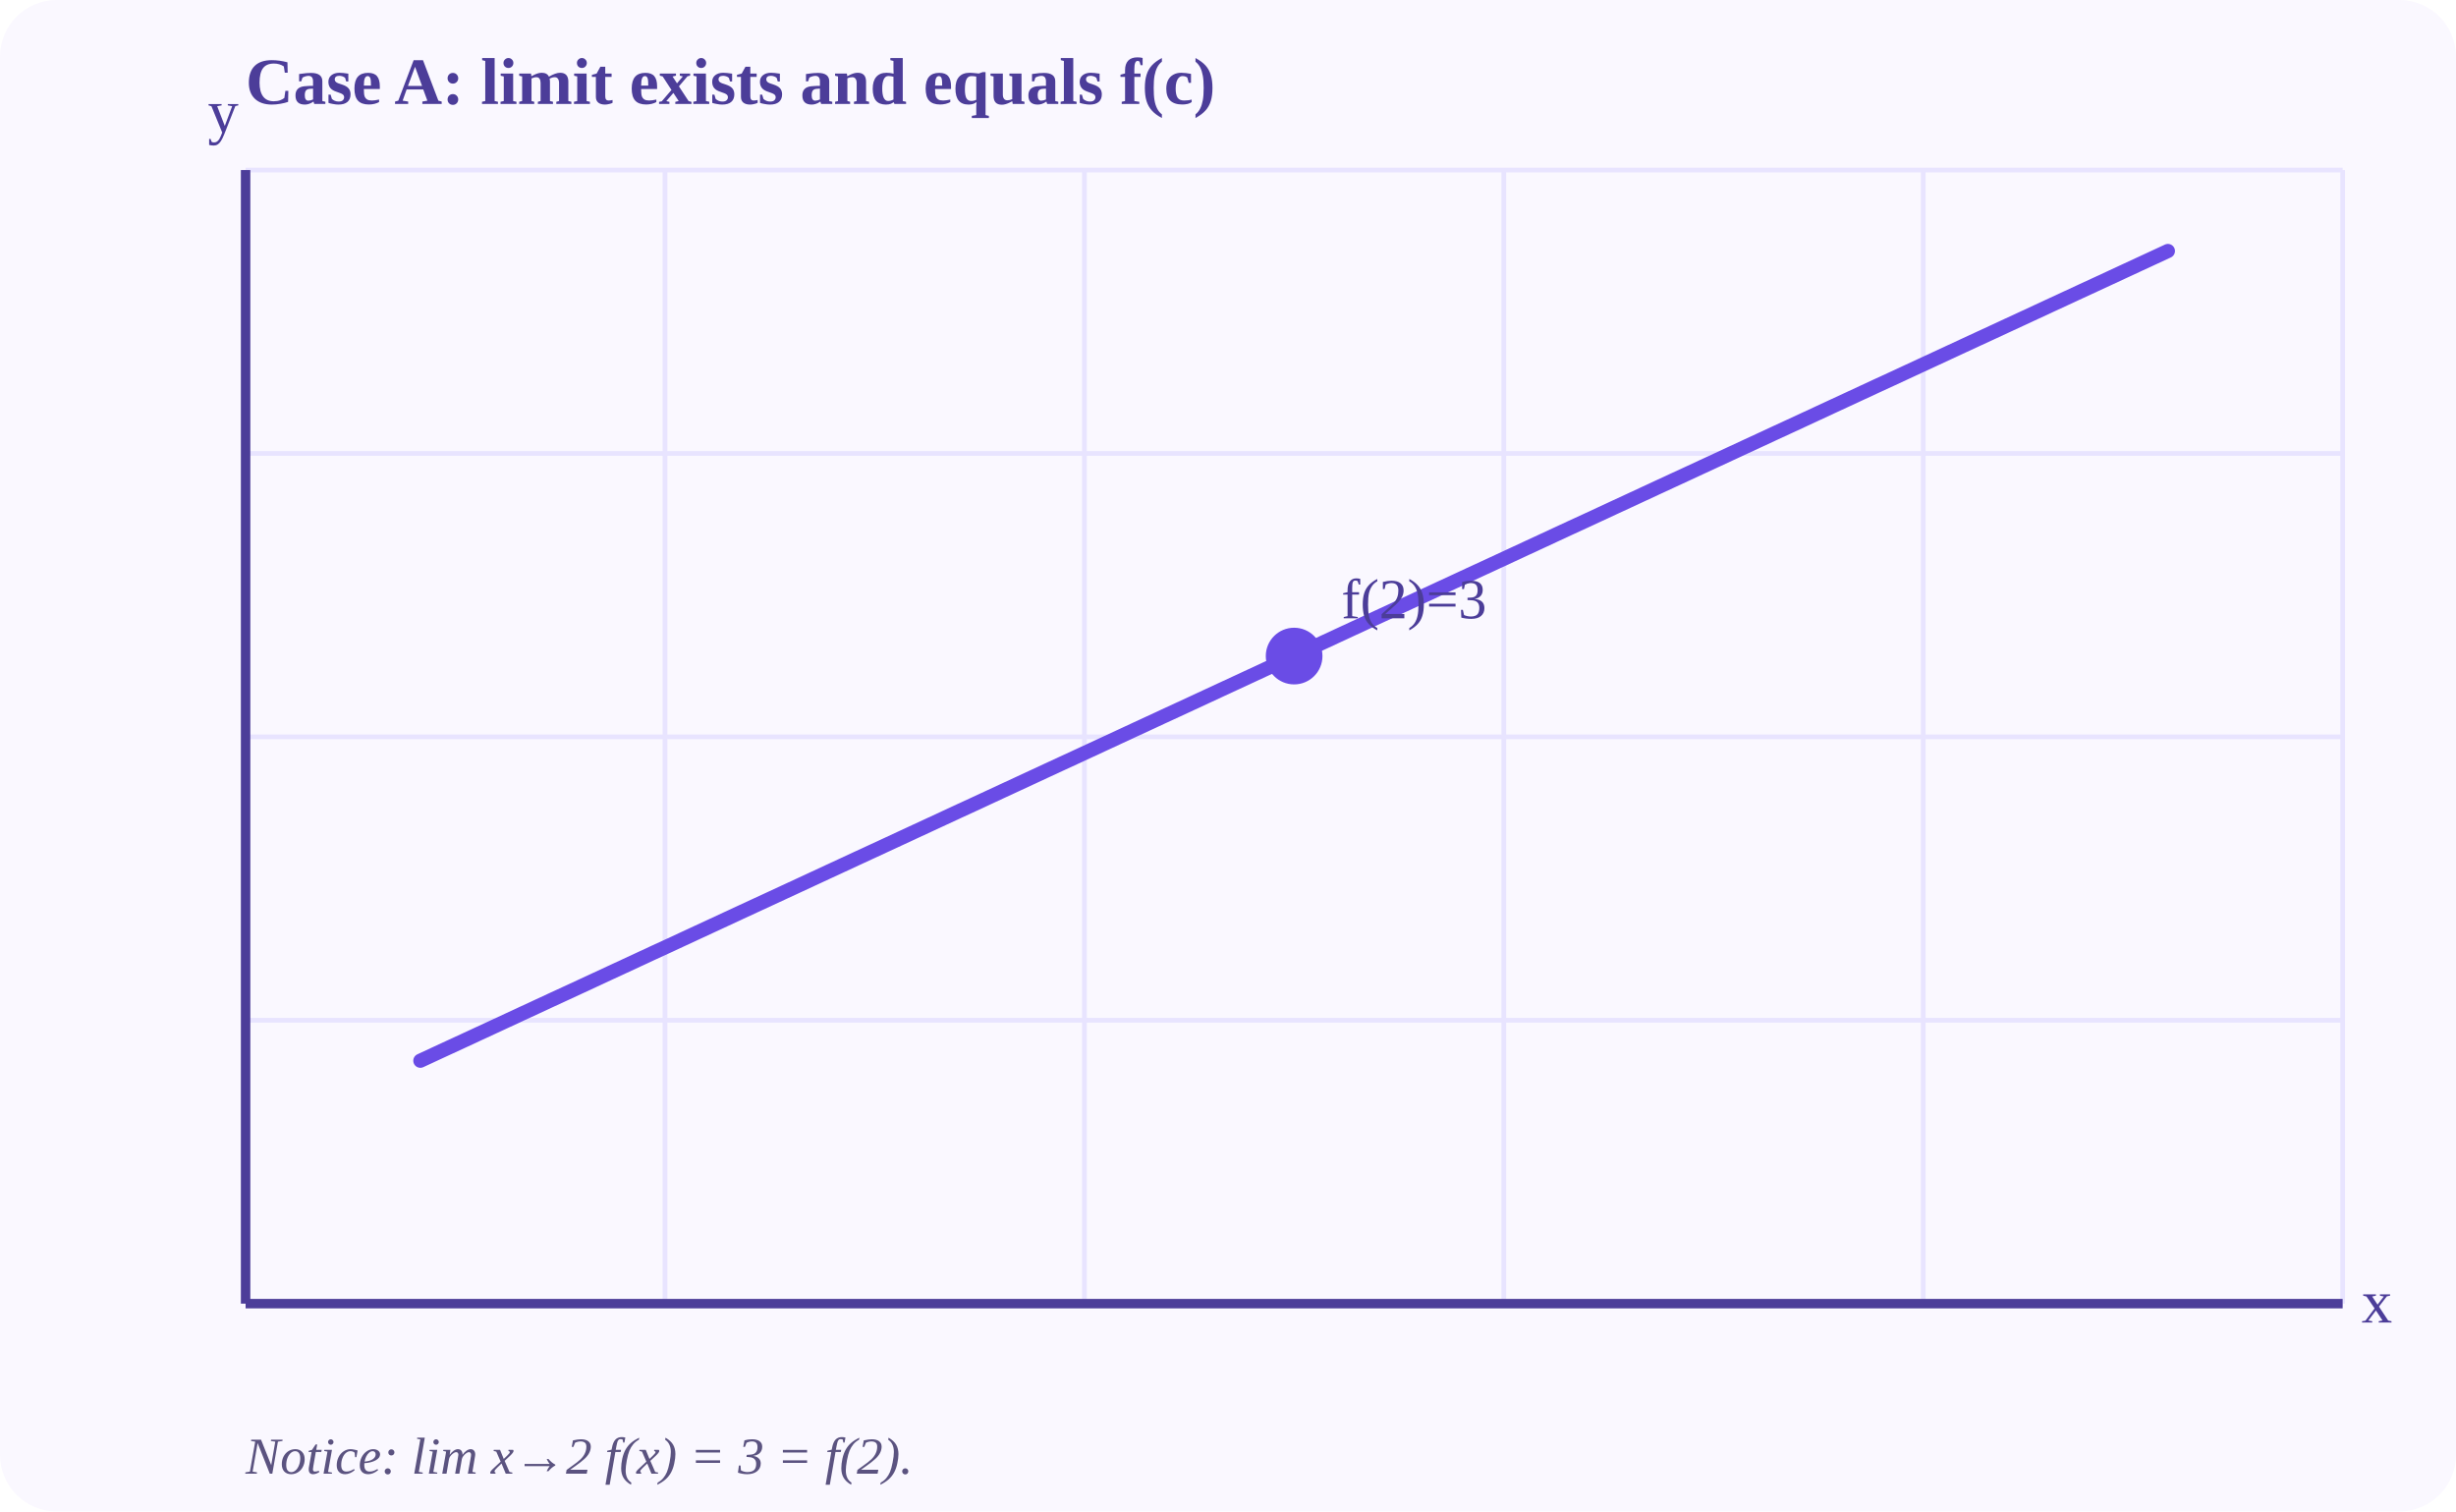
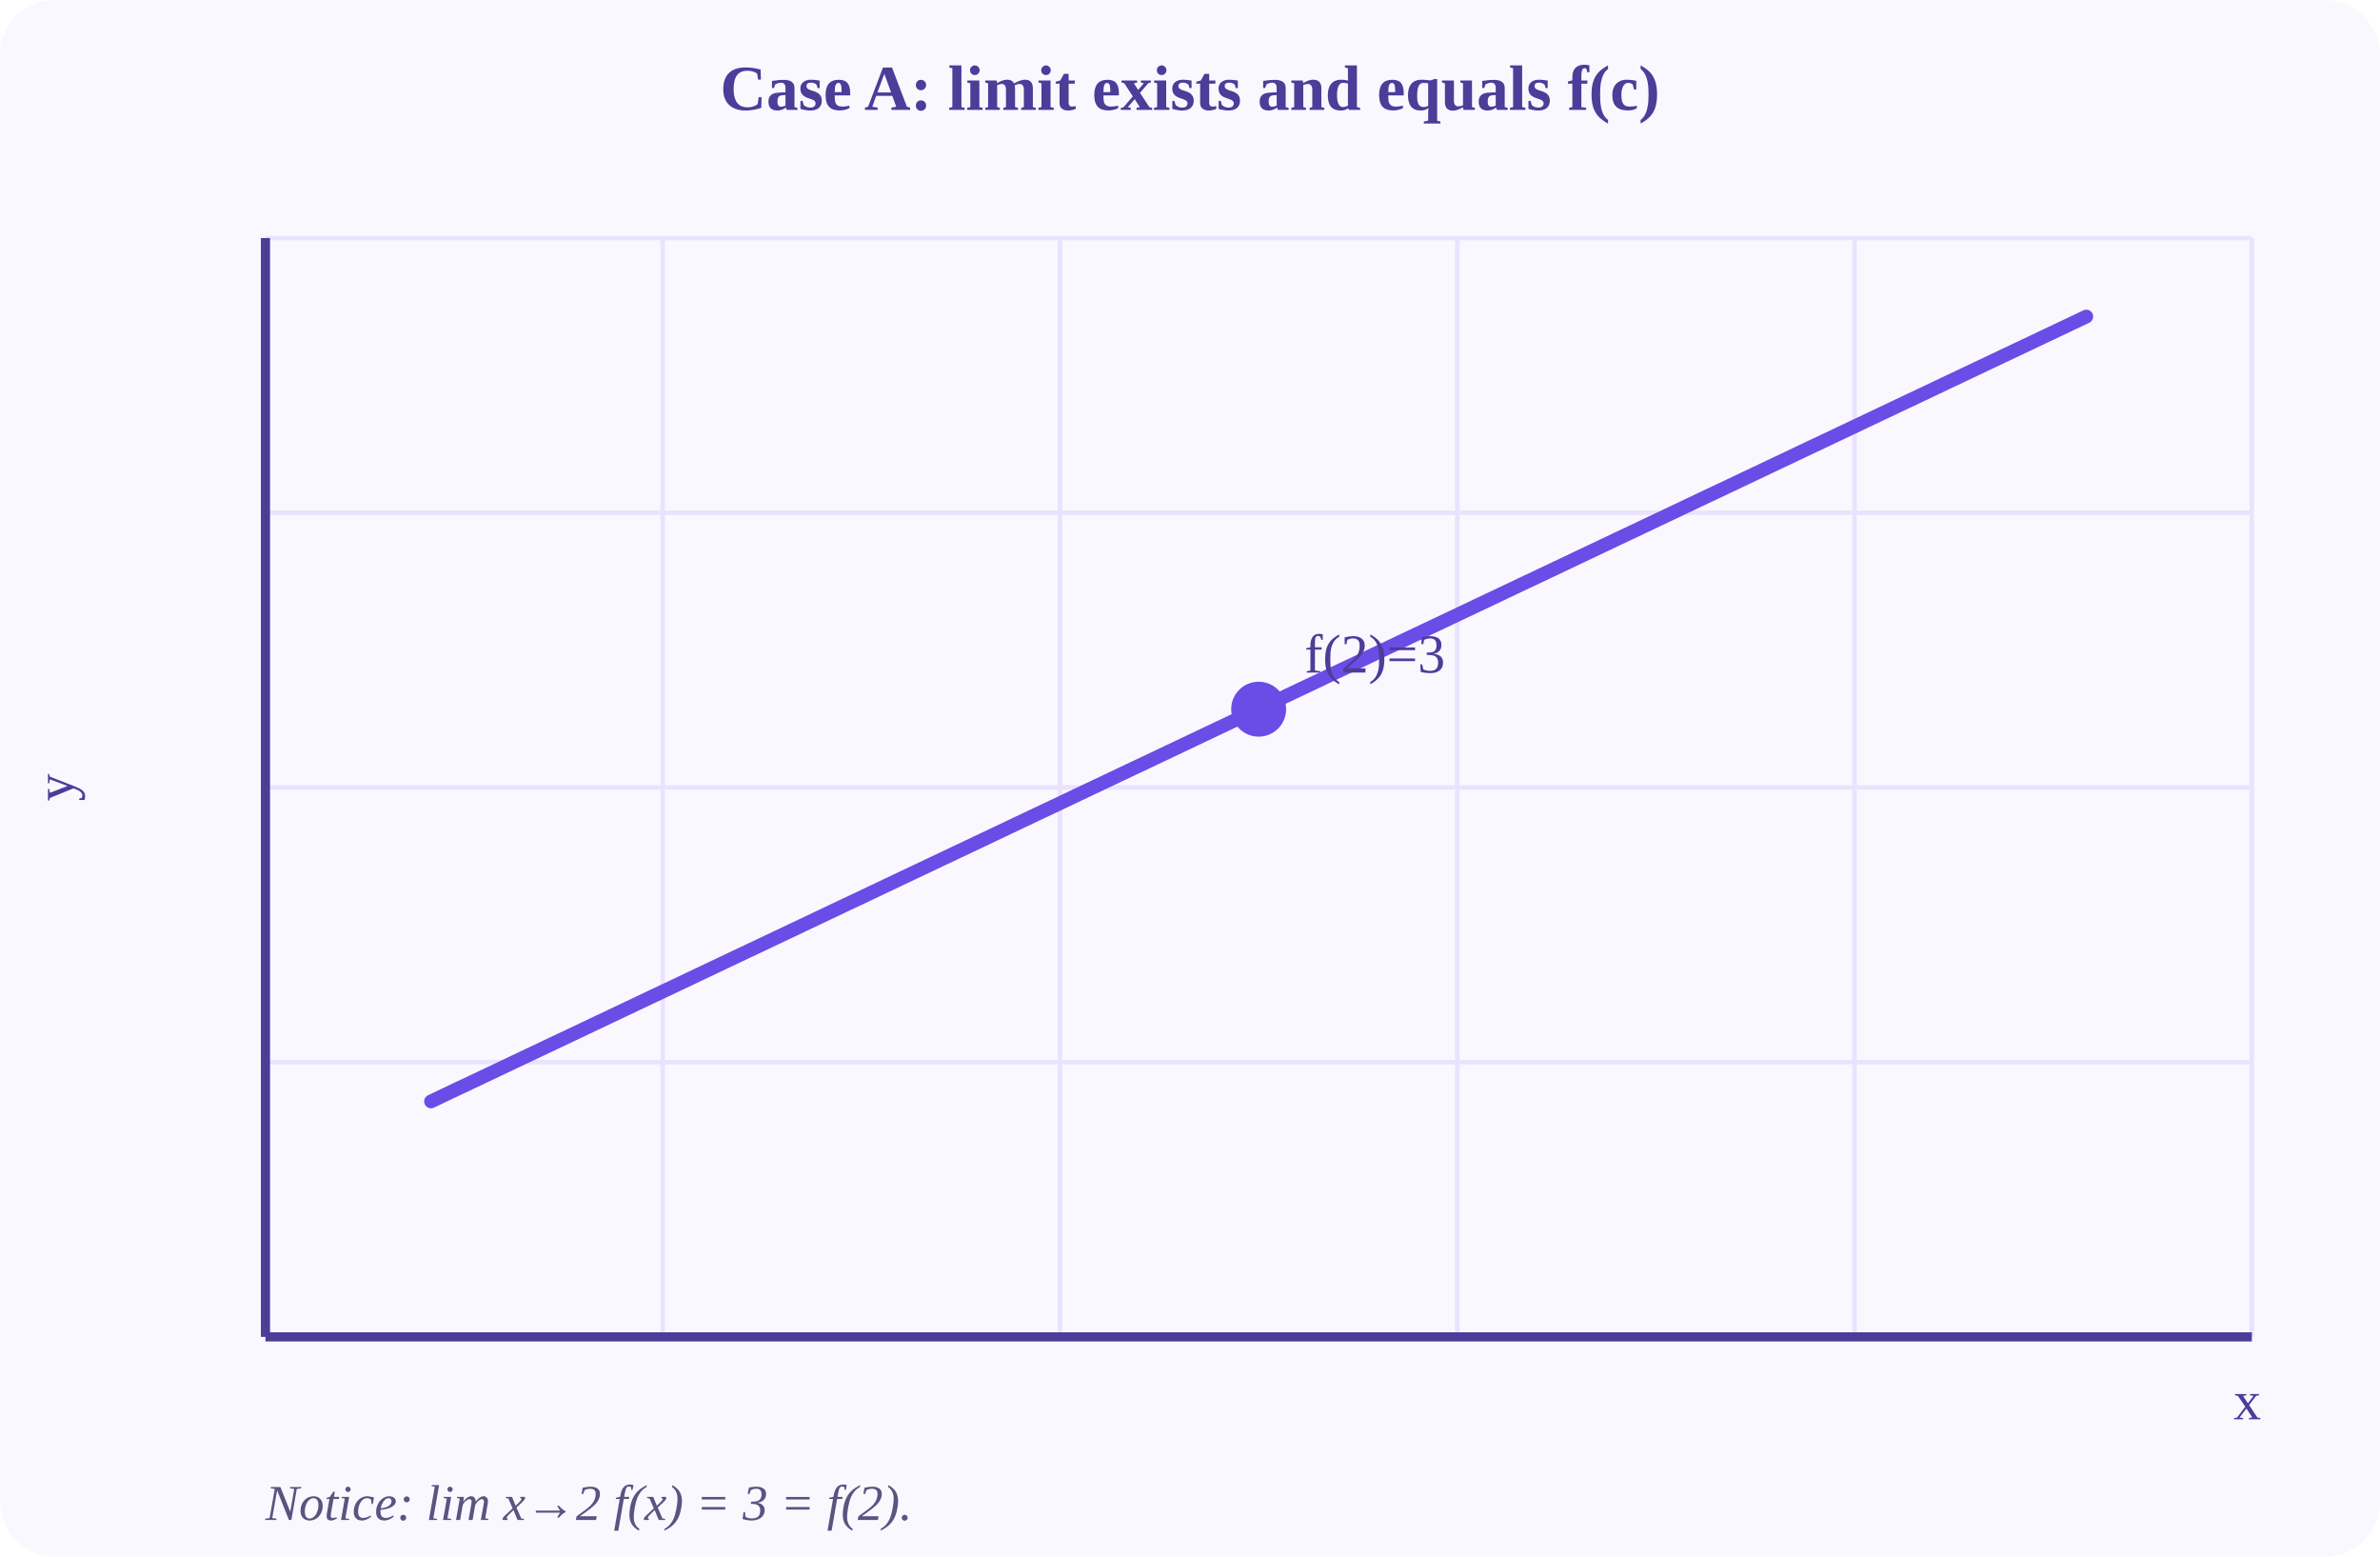
- <svg xmlns="http://www.w3.org/2000/svg" viewBox="0 0 520 320" role="img" aria-label="Case A: limit exists and equals f(c)" class="ap-graph-svg">
-   <rect width="520" height="320" fill="#faf8ff" rx="12" />
-   <line x1="52.0" y1="36" x2="52.0" y2="276" stroke="#e8e4ff" stroke-width="1" />
-   <line x1="140.8" y1="36" x2="140.8" y2="276" stroke="#e8e4ff" stroke-width="1" />
-   <line x1="229.6" y1="36" x2="229.6" y2="276" stroke="#e8e4ff" stroke-width="1" />
-   <line x1="318.4" y1="36" x2="318.4" y2="276" stroke="#e8e4ff" stroke-width="1" />
-   <line x1="407.2" y1="36" x2="407.2" y2="276" stroke="#e8e4ff" stroke-width="1" />
-   <line x1="496.0" y1="36" x2="496.0" y2="276" stroke="#e8e4ff" stroke-width="1" />
-   <line x1="52" y1="36.0" x2="496" y2="36.0" stroke="#e8e4ff" stroke-width="1" />
-   <line x1="52" y1="96.0" x2="496" y2="96.0" stroke="#e8e4ff" stroke-width="1" />
-   <line x1="52" y1="156.0" x2="496" y2="156.0" stroke="#e8e4ff" stroke-width="1" />
-   <line x1="52" y1="216.0" x2="496" y2="216.0" stroke="#e8e4ff" stroke-width="1" />
-   <line x1="52" y1="276.0" x2="496" y2="276.0" stroke="#e8e4ff" stroke-width="1" />
-   <line x1="52" y1="276" x2="496" y2="276" stroke="#4c3d99" stroke-width="2" />
-   <line x1="52" y1="36" x2="52" y2="276" stroke="#4c3d99" stroke-width="2" />
-   <text x="500" y="280" font-size="13" fill="#4c3d99">x</text>
-   <text x="44" y="28" font-size="13" fill="#4c3d99">y</text>
-   <text x="52" y="22" font-size="14" font-weight="700" fill="#4c3d99">Case A: limit exists and equals f(c)</text>
-   <polyline points="89.00,224.57 92.08,223.14 95.17,221.71 98.25,220.29 101.33,218.86 104.42,217.43 107.50,216.00 110.58,214.57 113.67,213.14 116.75,211.71 119.83,210.29 122.92,208.86 126.00,207.43 129.08,206.00 132.17,204.57 135.25,203.14 138.33,201.71 141.42,200.29 144.50,198.86 147.58,197.43 150.67,196.00 153.75,194.57 156.83,193.14 159.92,191.71 163.00,190.29 166.08,188.86 169.17,187.43 172.25,186.00 175.33,184.57 178.42,183.14 181.50,181.71 184.58,180.29 187.67,178.86 190.75,177.43 193.83,176.00 196.92,174.57 200.00,173.14 203.08,171.71 206.17,170.29 209.25,168.86 212.33,167.43 215.42,166.00 218.50,164.57 221.58,163.14 224.67,161.71 227.75,160.29 230.83,158.86 233.92,157.43 237.00,156.00 240.08,154.57 243.17,153.14 246.25,151.71 249.33,150.29 252.42,148.86 255.50,147.43 258.58,146.00 261.67,144.57 264.75,143.14 267.83,141.71 270.92,140.29 274.00,138.86 277.08,137.43 280.17,136.00 283.25,134.57 286.33,133.14 289.42,131.71 292.50,130.29 295.58,128.86 298.67,127.43 301.75,126.00 304.83,124.57 307.92,123.14 311.00,121.71 314.08,120.29 317.17,118.86 320.25,117.43 323.33,116.00 326.42,114.57 329.50,113.14 332.58,111.71 335.67,110.29 338.75,108.86 341.83,107.43 344.92,106.00 348.00,104.57 351.08,103.14 354.17,101.71 357.25,100.29 360.33,98.86 363.42,97.43 366.50,96.00 369.58,94.57 372.67,93.14 375.75,91.71 378.83,90.29 381.92,88.86 385.00,87.43 388.08,86.00 391.17,84.57 394.25,83.14 397.33,81.71 400.42,80.29 403.50,78.86 406.58,77.43 409.67,76.00 412.75,74.57 415.83,73.14 418.92,71.71 422.00,70.29 425.08,68.86 428.17,67.43 431.25,66.00 434.33,64.57 437.42,63.14 440.50,61.71 443.58,60.29 446.67,58.86 449.75,57.43 452.83,56.00 455.92,54.57 459.00,53.14" fill="none" stroke="#6a4ce6" stroke-width="3" stroke-linecap="round" />
-   <circle cx="274.0" cy="138.9" r="6" fill="#6a4ce6" />
-   <text x="284.0" y="130.9" font-size="12" fill="#4c3d99">f(2)=3</text>
-   <text x="52" y="312" font-size="11" fill="#5b5380" font-style="italic">Notice: lim x→2 f(x) = 3 = f(2).</text>
+ <svg xmlns="http://www.w3.org/2000/svg" viewBox="0 0 520 340" role="img" aria-label="Case A: limit exists and equals f(c)" class="ap-graph-svg">
+   <rect width="520" height="340" fill="#faf8ff" rx="12" />
+   <text x="260.0" y="24" text-anchor="middle" font-size="14" font-weight="700" fill="#4c3d99">Case A: limit exists and equals f(c)</text>
+   <line x1="58.0" y1="52" x2="58.0" y2="292" stroke="#e8e4ff" stroke-width="1" />
+   <line x1="144.8" y1="52" x2="144.8" y2="292" stroke="#e8e4ff" stroke-width="1" />
+   <line x1="231.6" y1="52" x2="231.6" y2="292" stroke="#e8e4ff" stroke-width="1" />
+   <line x1="318.4" y1="52" x2="318.4" y2="292" stroke="#e8e4ff" stroke-width="1" />
+   <line x1="405.2" y1="52" x2="405.2" y2="292" stroke="#e8e4ff" stroke-width="1" />
+   <line x1="492.0" y1="52" x2="492.0" y2="292" stroke="#e8e4ff" stroke-width="1" />
+   <line x1="58" y1="52.0" x2="492" y2="52.0" stroke="#e8e4ff" stroke-width="1" />
+   <line x1="58" y1="112.0" x2="492" y2="112.0" stroke="#e8e4ff" stroke-width="1" />
+   <line x1="58" y1="172.0" x2="492" y2="172.0" stroke="#e8e4ff" stroke-width="1" />
+   <line x1="58" y1="232.0" x2="492" y2="232.0" stroke="#e8e4ff" stroke-width="1" />
+   <line x1="58" y1="292.0" x2="492" y2="292.0" stroke="#e8e4ff" stroke-width="1" />
+   <line x1="58" y1="292" x2="492" y2="292" stroke="#4c3d99" stroke-width="2" />
+   <line x1="58" y1="52" x2="58" y2="292" stroke="#4c3d99" stroke-width="2" />
+   <text x="494.0" y="310.0" text-anchor="end" font-size="12" fill="#4c3d99">x</text>
+   <text x="16" y="172.0" text-anchor="middle" font-size="12" fill="#4c3d99" transform="rotate(-90 16 172.0)">y</text>
+   <polyline points="94.17,240.57 97.18,239.14 100.19,237.71 103.21,236.29 106.22,234.86 109.24,233.43 112.25,232.00 115.26,230.57 118.28,229.14 121.29,227.71 124.31,226.29 127.32,224.86 130.33,223.43 133.35,222.00 136.36,220.57 139.38,219.14 142.39,217.71 145.40,216.29 148.42,214.86 151.43,213.43 154.44,212.00 157.46,210.57 160.47,209.14 163.49,207.71 166.50,206.29 169.51,204.86 172.53,203.43 175.54,202.00 178.56,200.57 181.57,199.14 184.58,197.71 187.60,196.29 190.61,194.86 193.62,193.43 196.64,192.00 199.65,190.57 202.67,189.14 205.68,187.71 208.69,186.29 211.71,184.86 214.72,183.43 217.74,182.00 220.75,180.57 223.76,179.14 226.78,177.71 229.79,176.29 232.81,174.86 235.82,173.43 238.83,172.00 241.85,170.57 244.86,169.14 247.88,167.71 250.89,166.29 253.90,164.86 256.92,163.43 259.93,162.00 262.94,160.57 265.96,159.14 268.97,157.71 271.99,156.29 275.00,154.86 278.01,153.43 281.03,152.00 284.04,150.57 287.06,149.14 290.07,147.71 293.08,146.29 296.10,144.86 299.11,143.43 302.12,142.00 305.14,140.57 308.15,139.14 311.17,137.71 314.18,136.29 317.19,134.86 320.21,133.43 323.22,132.00 326.24,130.57 329.25,129.14 332.26,127.71 335.28,126.29 338.29,124.86 341.31,123.43 344.32,122.00 347.33,120.57 350.35,119.14 353.36,117.71 356.37,116.29 359.39,114.86 362.40,113.43 365.42,112.00 368.43,110.57 371.44,109.14 374.46,107.71 377.47,106.29 380.49,104.86 383.50,103.43 386.51,102.00 389.53,100.57 392.54,99.14 395.56,97.71 398.57,96.29 401.58,94.86 404.60,93.43 407.61,92.00 410.62,90.57 413.64,89.14 416.65,87.71 419.67,86.29 422.68,84.86 425.69,83.43 428.71,82.00 431.72,80.57 434.74,79.14 437.75,77.71 440.76,76.29 443.78,74.86 446.79,73.43 449.81,72.00 452.82,70.57 455.83,69.14" fill="none" stroke="#6a4ce6" stroke-width="3" stroke-linecap="round" />
+   <circle cx="275.0" cy="154.9" r="6" fill="#6a4ce6" />
+   <text x="285.0" y="146.9" font-size="12" fill="#4c3d99">f(2)=3</text>
+   <text x="58" y="332" font-size="11" fill="#5b5380" font-style="italic">Notice: lim x→2 f(x) = 3 = f(2).</text>
</svg>
